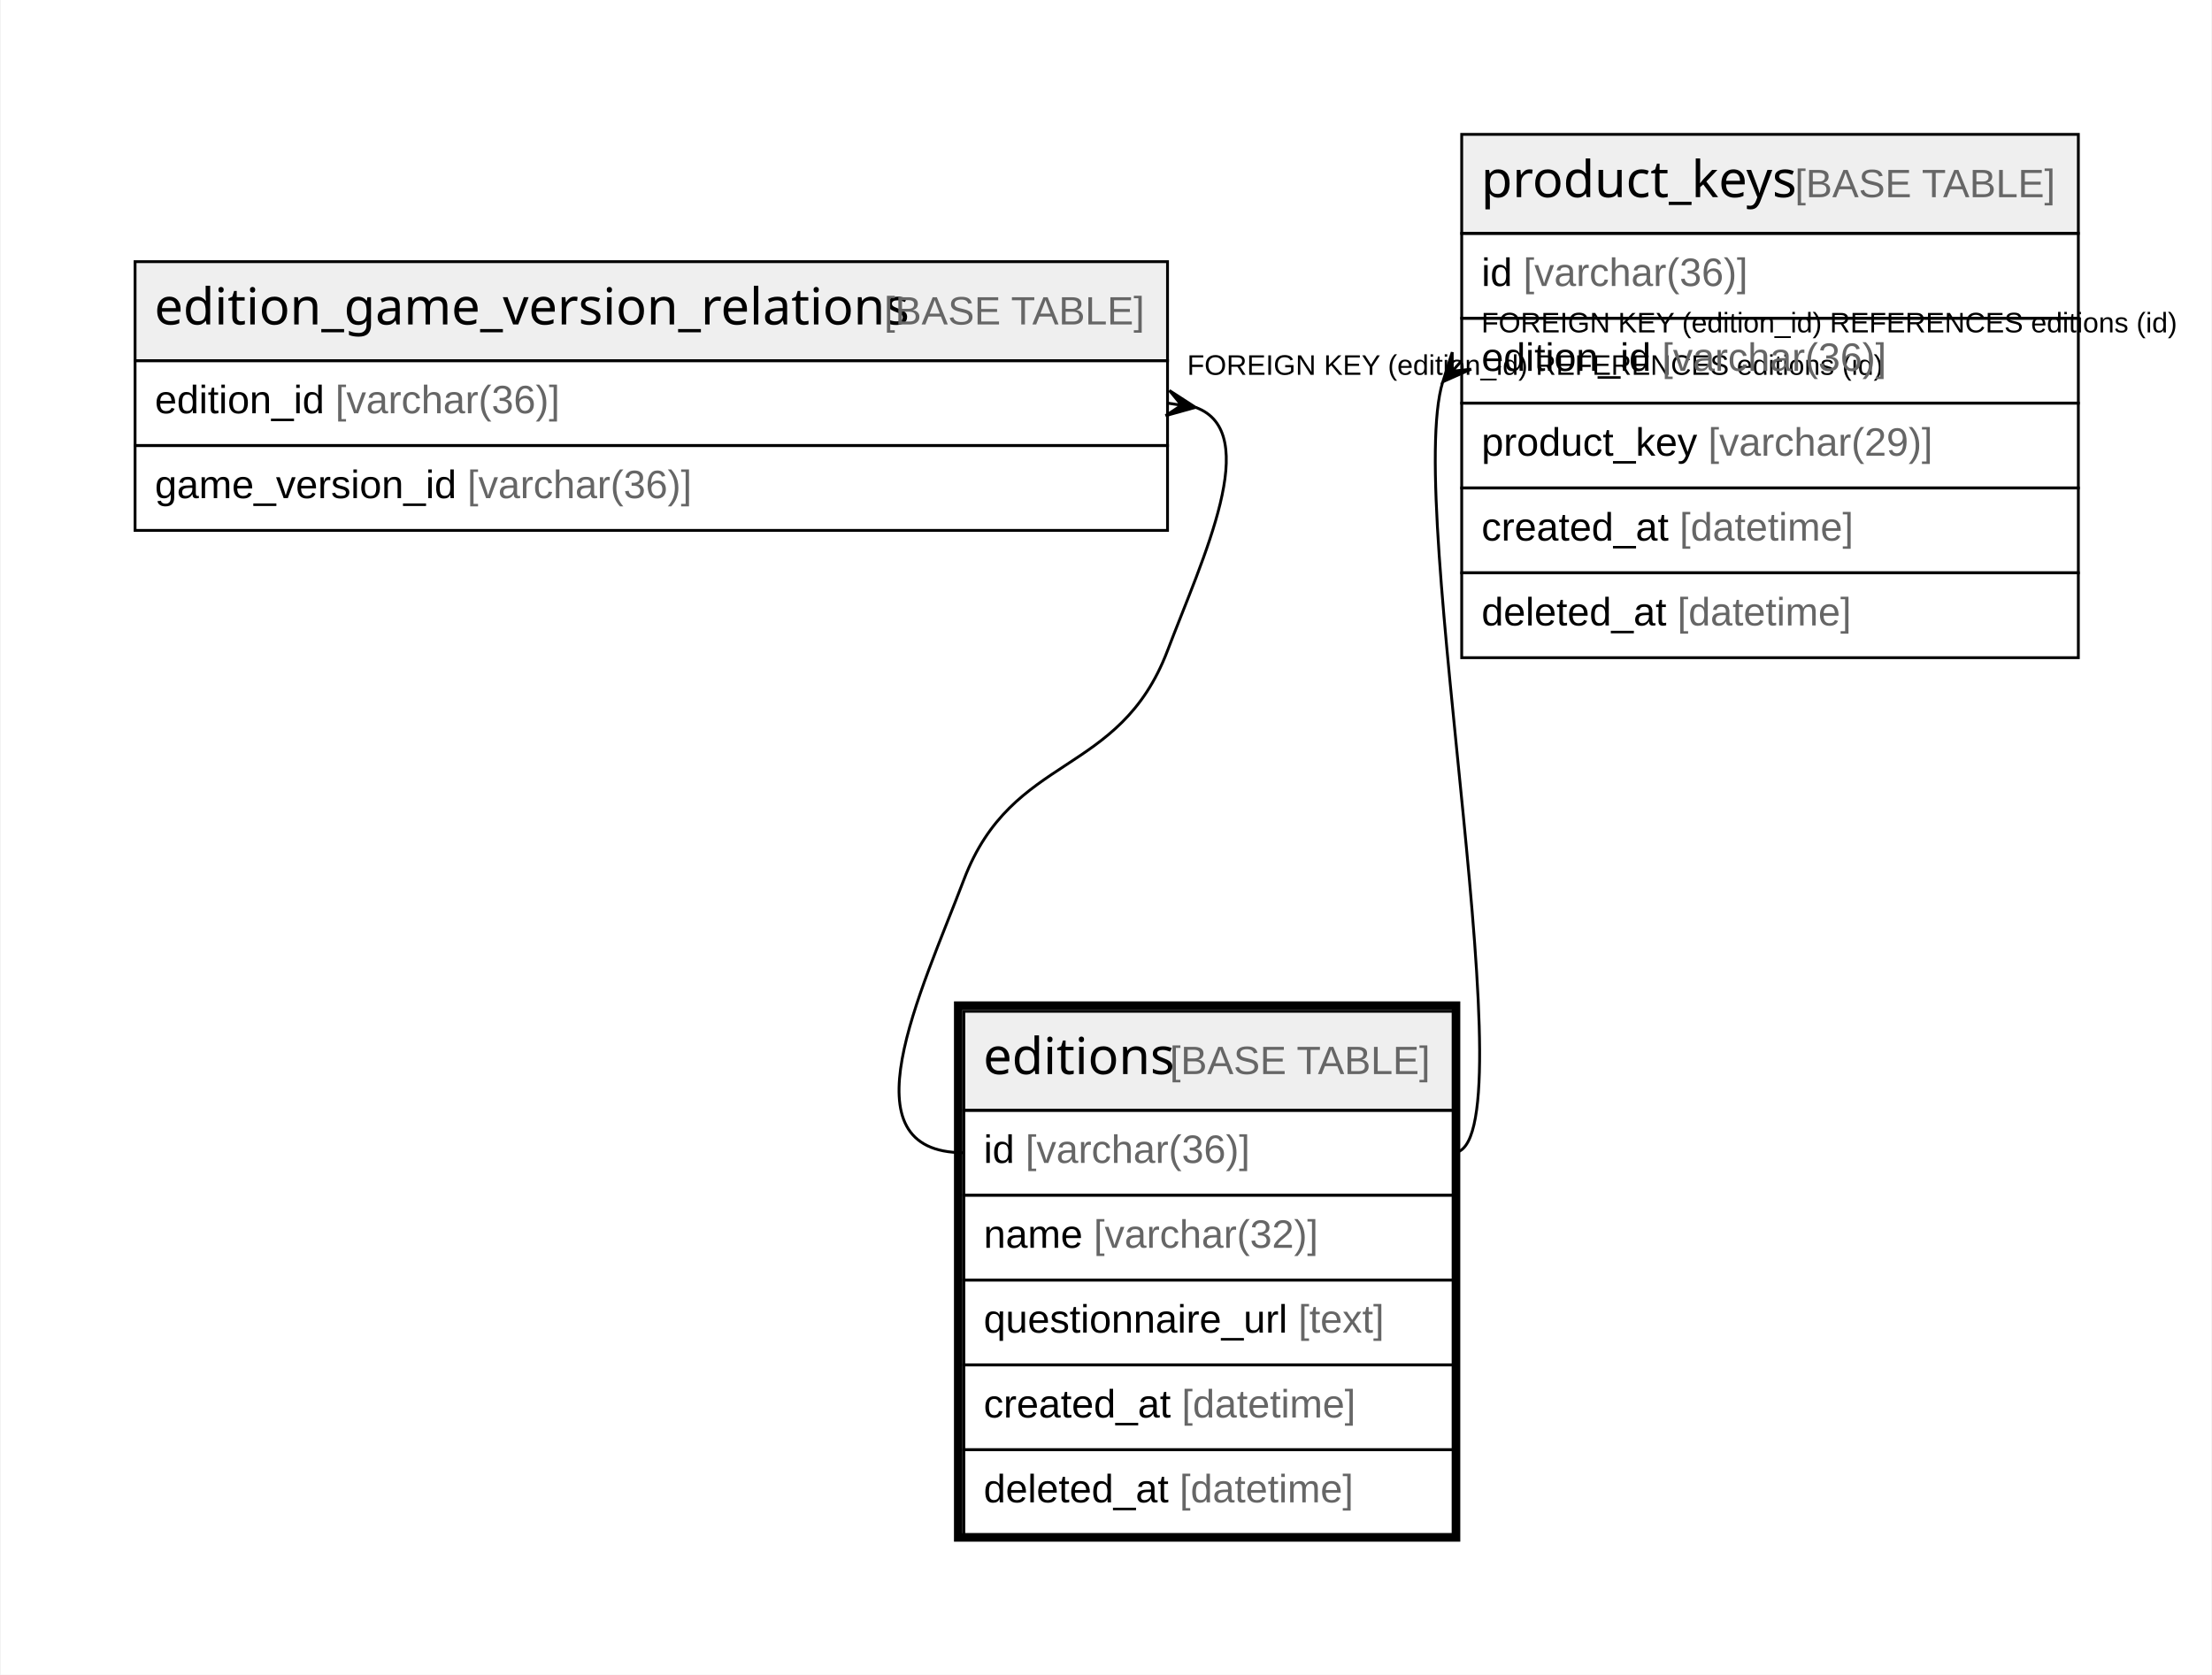
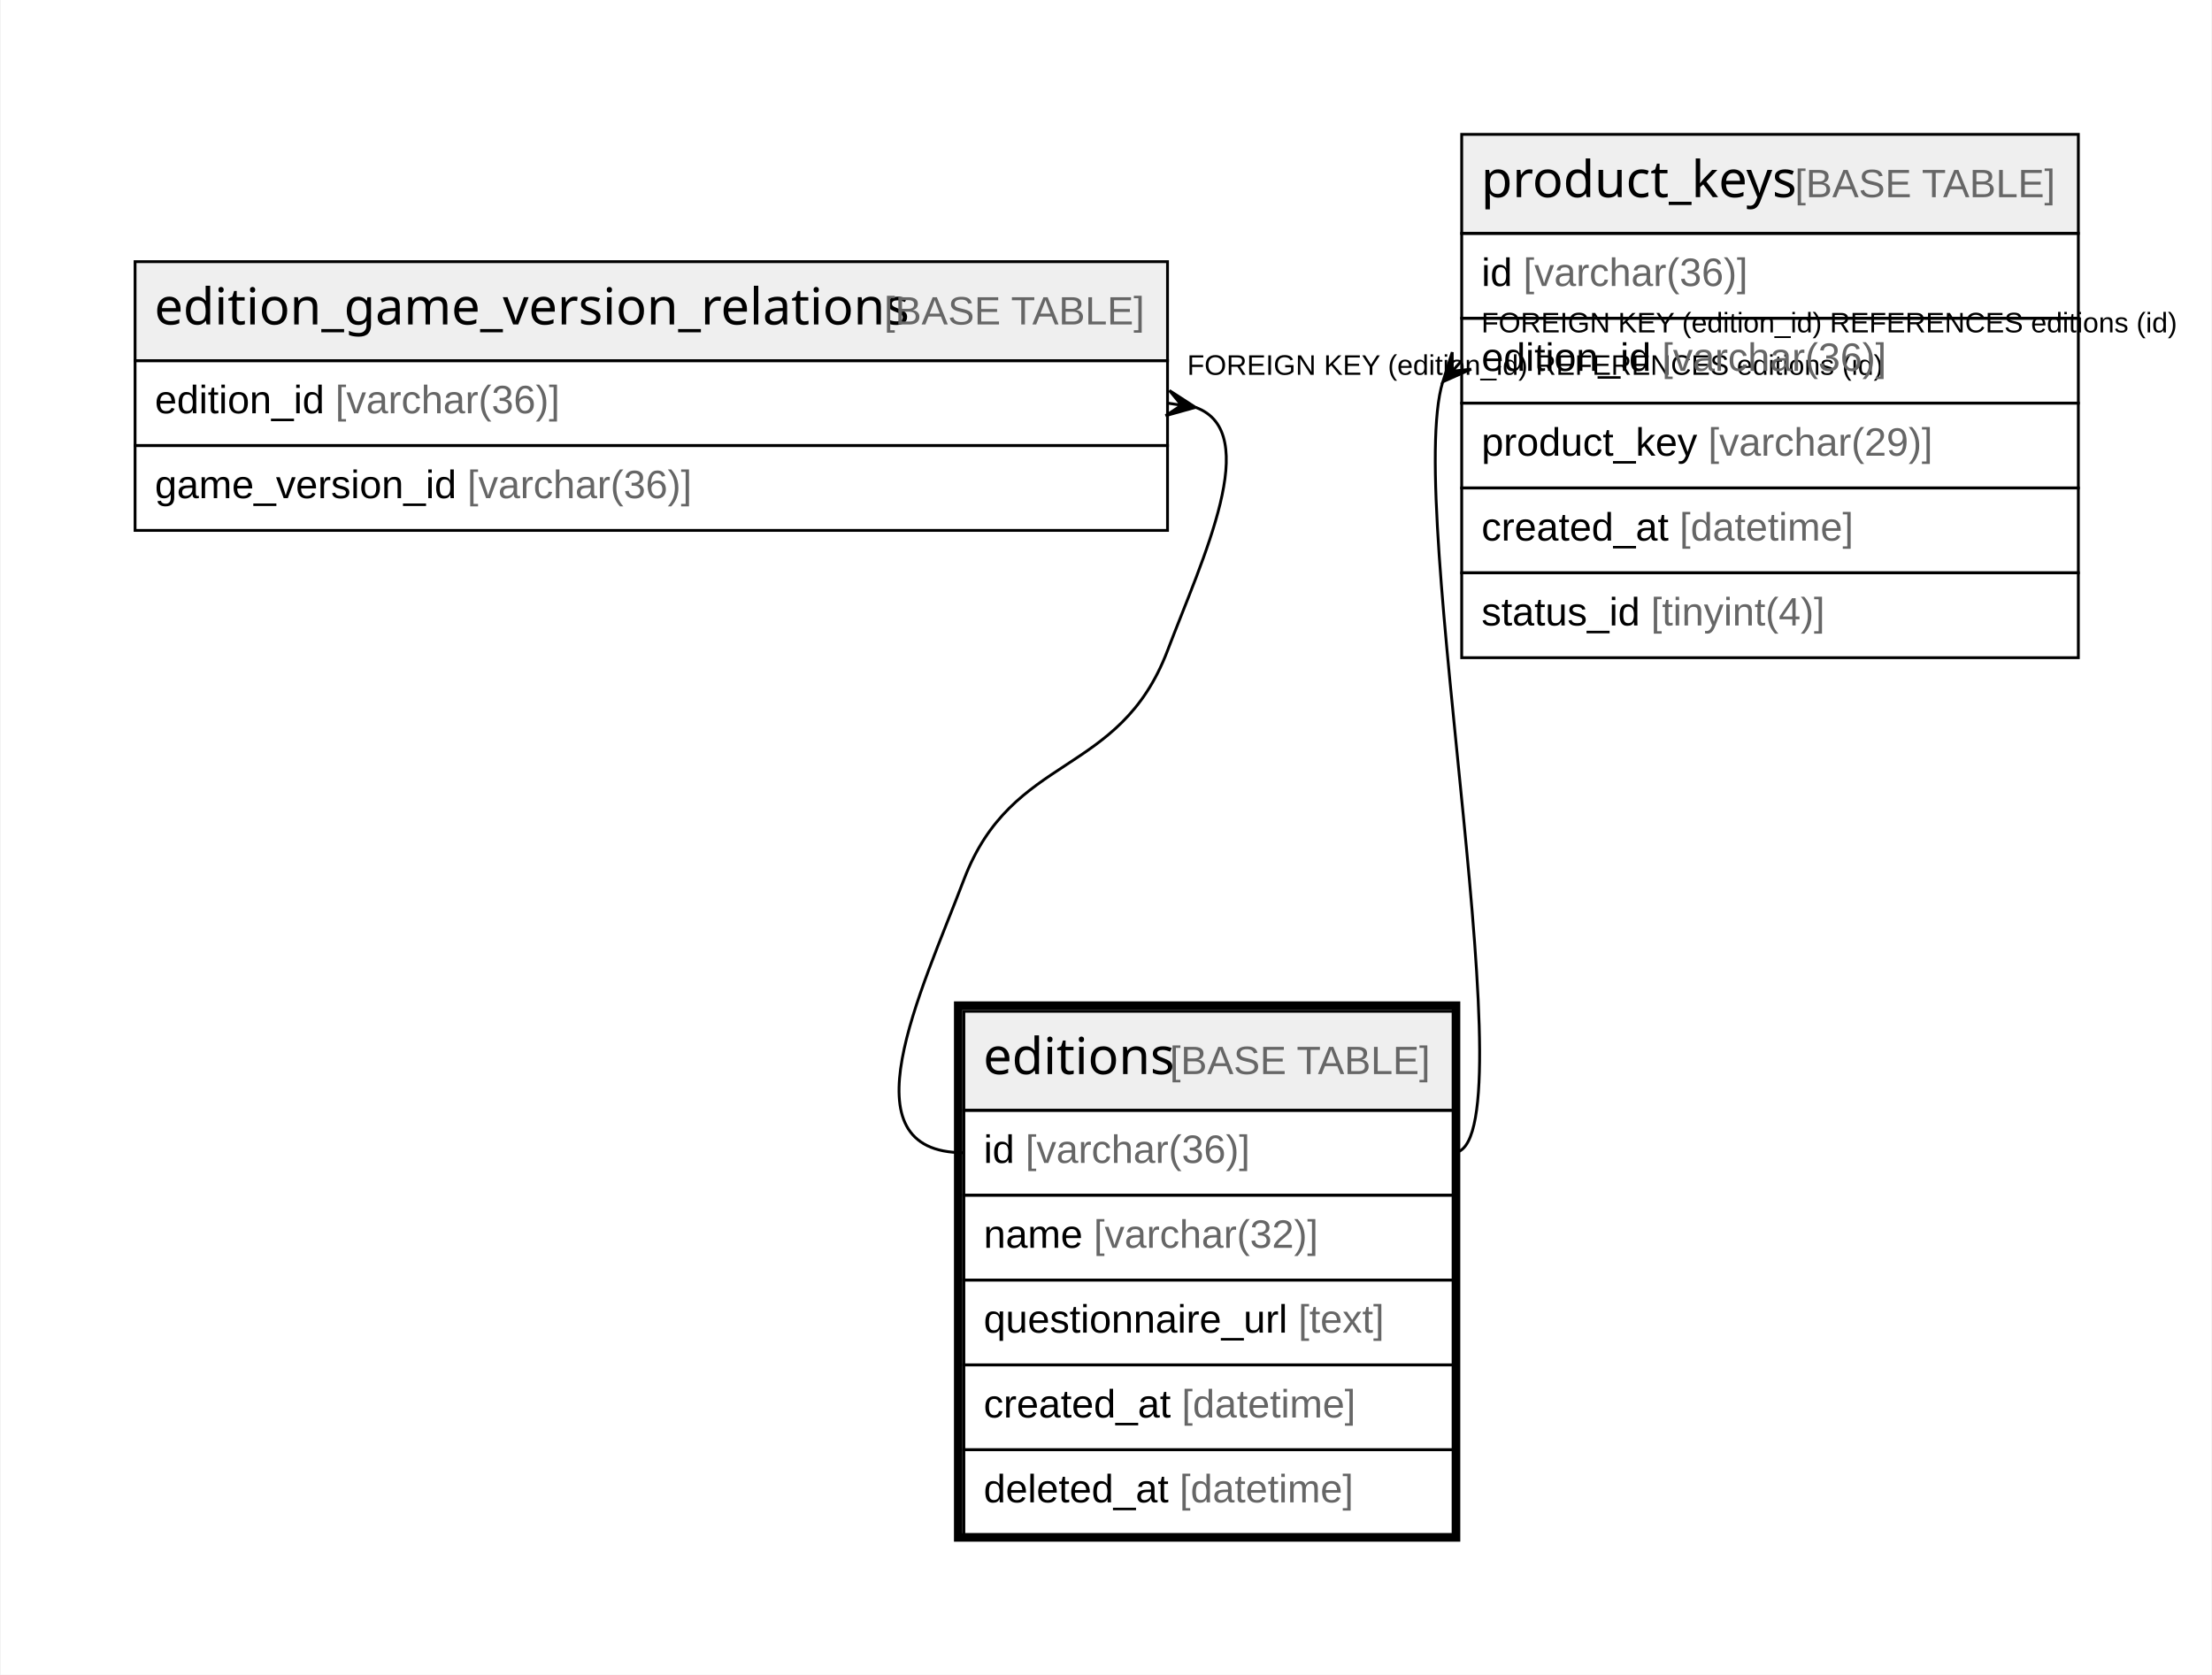
<svg xmlns="http://www.w3.org/2000/svg" width="782pt" height="592pt" viewBox="0.00 0.00 781.50 592.00">
  <g id="graph0" class="graph" transform="scale(1 1) rotate(0) translate(4 588)">
    <polygon fill="#ffffff" stroke="transparent" points="-4,4 -4,-588 777.5,-588 777.5,4 -4,4" />
    <g id="node1" class="node">
      <polygon fill="#efefef" stroke="transparent" points="336.5,-195.5 336.5,-230.5 509.5,-230.5 509.5,-195.5 336.5,-195.5" />
      <polygon fill="none" stroke="#000000" points="336.5,-195.5 336.5,-230.5 509.5,-230.5 509.5,-195.5 336.5,-195.5" />
      <text text-anchor="start" x="343.365" y="-208.3" font-family="Arial Bold" font-size="18.00" fill="#000000">editions</text>
      <text text-anchor="start" x="405.381" y="-208.3" font-family="Arial" font-size="14.00" fill="#000000"> </text>
      <text text-anchor="start" x="409.271" y="-208.3" font-family="Arial" font-size="14.00" fill="#666666">[BASE TABLE]</text>
      <polygon fill="none" stroke="#000000" points="336.5,-165.5 336.5,-195.5 509.5,-195.5 509.5,-165.5 336.5,-165.5" />
      <text text-anchor="start" x="343.5" y="-176.9" font-family="Arial" font-size="14.00" fill="#000000">id </text>
      <text text-anchor="start" x="358.28" y="-176.9" font-family="Arial" font-size="14.00" fill="#666666">[varchar(36)]</text>
      <polygon fill="none" stroke="#000000" points="336.5,-135.5 336.5,-165.5 509.5,-165.5 509.5,-135.5 336.5,-135.5" />
      <text text-anchor="start" x="343.5" y="-146.9" font-family="Arial" font-size="14.00" fill="#000000">name </text>
      <text text-anchor="start" x="382.399" y="-146.9" font-family="Arial" font-size="14.00" fill="#666666">[varchar(32)]</text>
      <polygon fill="none" stroke="#000000" points="336.5,-105.5 336.5,-135.5 509.5,-135.5 509.5,-105.5 336.5,-105.5" />
      <text text-anchor="start" x="343.5" y="-116.9" font-family="Arial" font-size="14.00" fill="#000000">questionnaire_url </text>
      <text text-anchor="start" x="454.748" y="-116.9" font-family="Arial" font-size="14.00" fill="#666666">[text]</text>
      <polygon fill="none" stroke="#000000" points="336.5,-75.5 336.5,-105.5 509.5,-105.5 509.5,-75.5 336.5,-75.5" />
      <text text-anchor="start" x="343.5" y="-86.9" font-family="Arial" font-size="14.00" fill="#000000">created_at </text>
      <text text-anchor="start" x="413.528" y="-86.9" font-family="Arial" font-size="14.00" fill="#666666">[datetime]</text>
      <polygon fill="none" stroke="#000000" points="336.5,-45.5 336.5,-75.5 509.5,-75.5 509.5,-45.5 336.5,-45.5" />
      <text text-anchor="start" x="343.5" y="-56.9" font-family="Arial" font-size="14.00" fill="#000000">deleted_at </text>
      <text text-anchor="start" x="412.757" y="-56.9" font-family="Arial" font-size="14.00" fill="#666666">[datetime]</text>
      <polygon fill="none" stroke="#000000" stroke-width="3" points="334.5,-44.5 334.5,-232.5 510.5,-232.5 510.5,-44.5 334.5,-44.5" />
    </g>
    <g id="node2" class="node">
      <polygon fill="#efefef" stroke="transparent" points="43.5,-460.5 43.5,-495.5 408.5,-495.5 408.5,-460.5 43.5,-460.5" />
      <polygon fill="none" stroke="#000000" points="43.5,-460.5 43.5,-495.5 408.5,-495.5 408.5,-460.5 43.5,-460.5" />
      <text text-anchor="start" x="50.344" y="-473.3" font-family="Arial Bold" font-size="18.00" fill="#000000">edition_game_version_relations</text>
      <text text-anchor="start" x="304.402" y="-473.3" font-family="Arial" font-size="14.00" fill="#000000"> </text>
      <text text-anchor="start" x="308.292" y="-473.3" font-family="Arial" font-size="14.00" fill="#666666">[BASE TABLE]</text>
      <polygon fill="none" stroke="#000000" points="43.5,-430.5 43.5,-460.5 408.5,-460.5 408.5,-430.5 43.5,-430.5" />
      <text text-anchor="start" x="50.5" y="-441.9" font-family="Arial" font-size="14.00" fill="#000000">edition_id </text>
      <text text-anchor="start" x="114.297" y="-441.9" font-family="Arial" font-size="14.00" fill="#666666">[varchar(36)]</text>
      <polygon fill="none" stroke="#000000" points="43.5,-400.5 43.5,-430.5 408.5,-430.5 408.5,-400.5 43.5,-400.5" />
      <text text-anchor="start" x="50.5" y="-411.9" font-family="Arial" font-size="14.00" fill="#000000">game_version_id </text>
      <text text-anchor="start" x="160.968" y="-411.9" font-family="Arial" font-size="14.00" fill="#666666">[varchar(36)]</text>
    </g>
    <g id="edge1" class="edge">
      <path fill="none" stroke="#000000" d="M418.449,-443.986C442.413,-435.263 420.917,-390.659 408.5,-358 391.383,-312.978 353.617,-322.022 336.5,-277 321.258,-236.911 293.611,-180.5 336.5,-180.5" />
      <polygon fill="#000000" stroke="#000000" points="418.386,-443.996 407.823,-441.051 413.443,-444.748 408.5,-445.5 408.5,-445.5 408.5,-445.5 413.443,-444.748 409.177,-449.949 418.386,-443.996 418.386,-443.996" />
      <text text-anchor="start" x="415.439" y="-455.5" font-family="Arial" font-size="10.00" fill="#000000">FOREIGN KEY (edition_id) REFERENCES editions (id)</text>
    </g>
    <g id="node3" class="node">
      <polygon fill="#efefef" stroke="transparent" points="512.5,-505.5 512.5,-540.5 730.5,-540.5 730.5,-505.5 512.5,-505.5" />
      <polygon fill="none" stroke="#000000" points="512.5,-505.5 512.5,-540.5 730.5,-540.5 730.5,-505.5 512.5,-505.5" />
      <text text-anchor="start" x="519.357" y="-518.3" font-family="Arial Bold" font-size="18.00" fill="#000000">product_keys</text>
      <text text-anchor="start" x="626.389" y="-518.3" font-family="Arial" font-size="14.00" fill="#000000"> </text>
      <text text-anchor="start" x="630.279" y="-518.3" font-family="Arial" font-size="14.00" fill="#666666">[BASE TABLE]</text>
      <polygon fill="none" stroke="#000000" points="512.5,-475.5 512.5,-505.5 730.5,-505.5 730.5,-475.5 512.5,-475.5" />
      <text text-anchor="start" x="519.5" y="-486.9" font-family="Arial" font-size="14.00" fill="#000000">id </text>
      <text text-anchor="start" x="534.28" y="-486.9" font-family="Arial" font-size="14.00" fill="#666666">[varchar(36)]</text>
      <polygon fill="none" stroke="#000000" points="512.5,-445.5 512.5,-475.5 730.5,-475.5 730.5,-445.5 512.5,-445.5" />
      <text text-anchor="start" x="519.5" y="-456.9" font-family="Arial" font-size="14.00" fill="#000000">edition_id </text>
      <text text-anchor="start" x="583.297" y="-456.9" font-family="Arial" font-size="14.00" fill="#666666">[varchar(36)]</text>
      <polygon fill="none" stroke="#000000" points="512.5,-415.5 512.5,-445.5 730.5,-445.5 730.5,-415.5 512.5,-415.5" />
      <text text-anchor="start" x="519.5" y="-426.9" font-family="Arial" font-size="14.00" fill="#000000">product_key </text>
      <text text-anchor="start" x="599.637" y="-426.9" font-family="Arial" font-size="14.00" fill="#666666">[varchar(29)]</text>
      <polygon fill="none" stroke="#000000" points="512.5,-385.5 512.5,-415.5 730.5,-415.5 730.5,-385.5 512.5,-385.5" />
      <text text-anchor="start" x="519.5" y="-396.9" font-family="Arial" font-size="14.00" fill="#000000">created_at </text>
      <text text-anchor="start" x="589.528" y="-396.9" font-family="Arial" font-size="14.00" fill="#666666">[datetime]</text>
      <polygon fill="none" stroke="#000000" points="512.5,-355.5 512.5,-385.5 730.5,-385.5 730.5,-355.5 512.5,-355.5" />
-       <text text-anchor="start" x="519.5" y="-366.9" font-family="Arial" font-size="14.00" fill="#000000">deleted_at </text>
-       <text text-anchor="start" x="588.757" y="-366.9" font-family="Arial" font-size="14.00" fill="#666666">[datetime]</text>
+       <text text-anchor="start" x="519.5" y="-366.9" font-family="Arial" font-size="14.00" fill="#000000">status_id </text>
+       <text text-anchor="start" x="579.409" y="-366.9" font-family="Arial" font-size="14.00" fill="#666666">[tinyint(4)]</text>
    </g>
    <g id="edge2" class="edge">
      <path fill="none" stroke="#000000" d="M505.801,-453.011C492.093,-408.483 537.574,-180.5 509.5,-180.5" />
      <polygon fill="#000000" stroke="#000000" points="505.833,-453.046 509.146,-463.5 509.167,-456.773 512.5,-460.5 512.5,-460.5 512.5,-460.5 509.167,-456.773 515.854,-457.5 505.833,-453.046 505.833,-453.046" />
      <text text-anchor="start" x="519.439" y="-470.5" font-family="Arial" font-size="10.00" fill="#000000">FOREIGN KEY (edition_id) REFERENCES editions (id)</text>
    </g>
  </g>
</svg>
